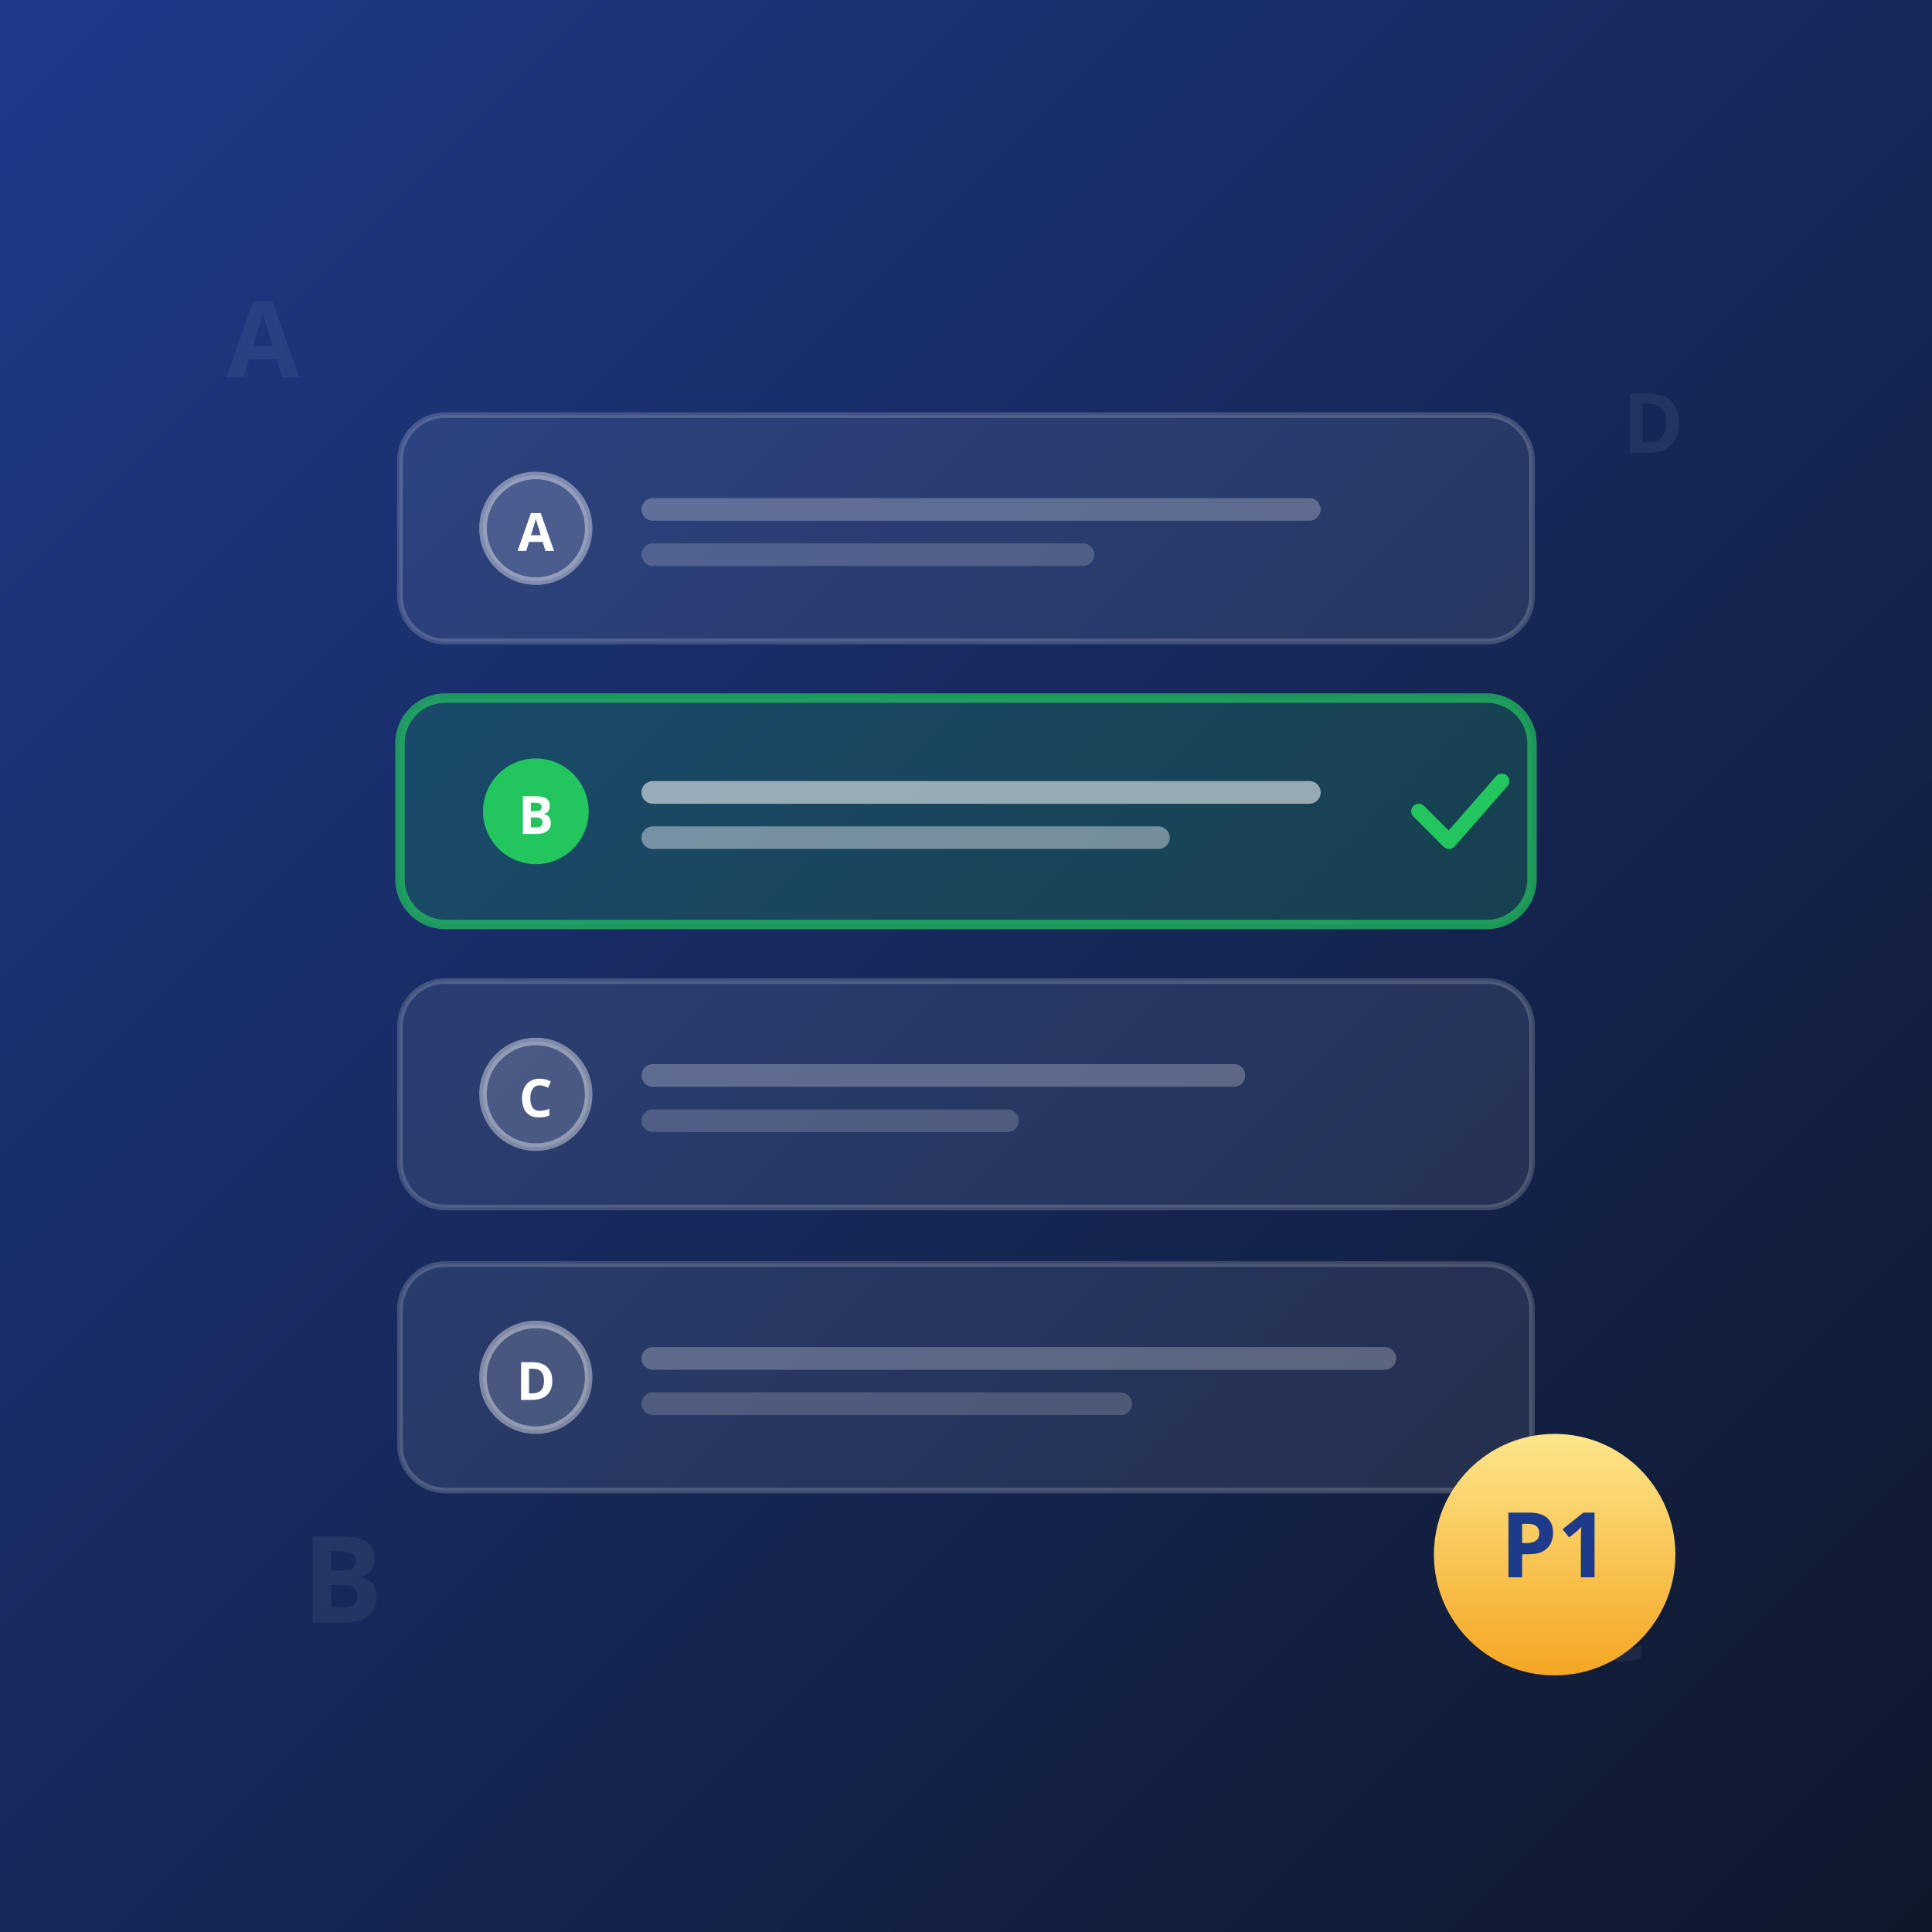
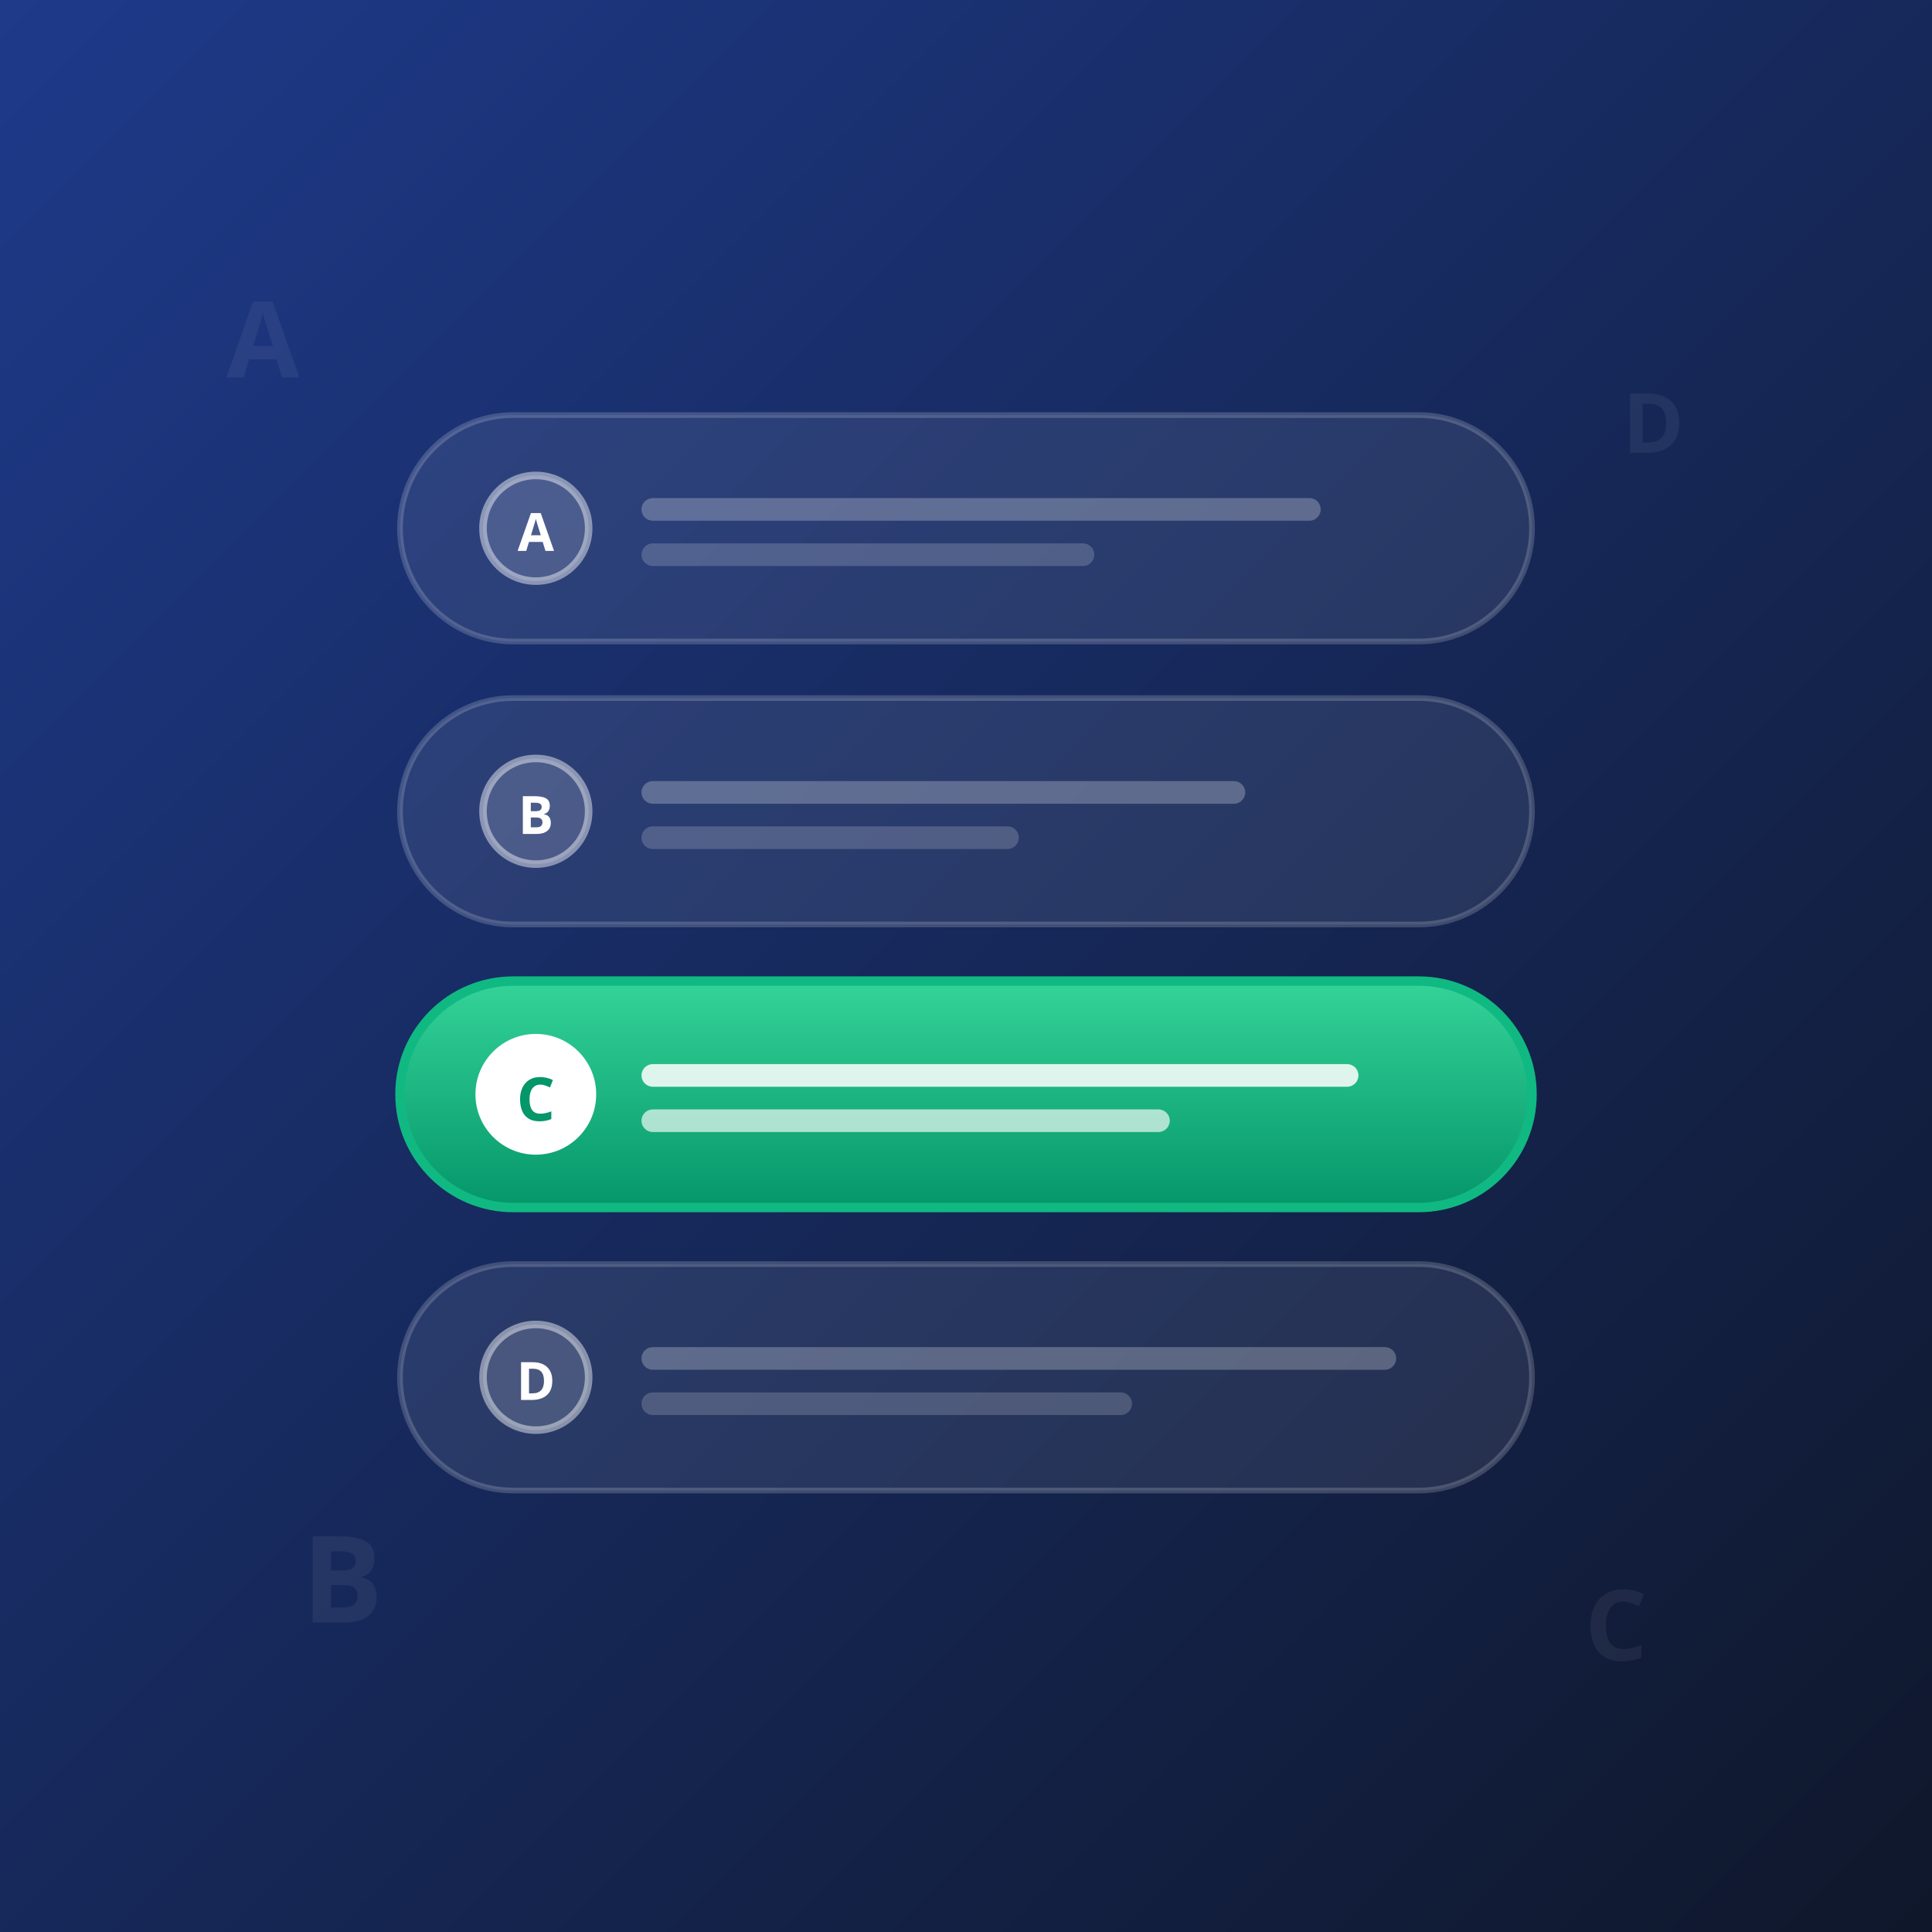
<svg xmlns="http://www.w3.org/2000/svg" viewBox="0 0 512 512" width="512" height="512">
  <defs>
    <linearGradient id="bg" x1="0" y1="0" x2="1" y2="1">
      <stop offset="0%" stop-color="#1e3a8a" />
      <stop offset="100%" stop-color="#0f172a" />
    </linearGradient>
-     <linearGradient id="goldOpt" x1="0" y1="0" x2="0" y2="1">
-       <stop offset="0%" stop-color="#fde68a" />
-       <stop offset="100%" stop-color="#f5a623" />
+     <linearGradient id="greenFill" x1="0" y1="0" x2="0" y2="1">
+       <stop offset="0%" stop-color="#34d399" />
+       <stop offset="100%" stop-color="#059669" />
    </linearGradient>
  </defs>
  <rect width="512" height="512" fill="url(#bg)" />
  <g font-family="Poppins, system-ui, sans-serif" font-weight="800" fill="#ffffff" opacity="0.06">
    <text x="60" y="100" font-size="28">A</text>
    <text x="430" y="120" font-size="22">D</text>
    <text x="80" y="430" font-size="32">B</text>
    <text x="420" y="440" font-size="26">C</text>
  </g>
  <g transform="translate(106 110)">
    <g>
-       <rect x="0" y="0" width="300" height="60" rx="12" fill="rgba(255,255,255,0.08)" stroke="rgba(255,255,255,0.18)" stroke-width="1.5" />
-       <circle cx="36" cy="30" r="14" fill="rgba(255,255,255,0.15)" stroke="rgba(255,255,255,0.4)" stroke-width="2" />
+       <rect x="0" y="0" width="300" height="60" rx="30" fill="rgba(255,255,255,0.08)" stroke="rgba(255,255,255,0.18)" stroke-width="1.5" />
+       <circle cx="36" cy="30" r="14" fill="rgba(255,255,255,0.15)" stroke="rgba(255,255,255,0.45)" stroke-width="2" />
      <text x="36" y="36" text-anchor="middle" font-family="Poppins, sans-serif" font-weight="800" font-size="14" fill="#ffffff">A</text>
      <rect x="64" y="22" width="180" height="6" rx="3" fill="rgba(255,255,255,0.25)" />
      <rect x="64" y="34" width="120" height="6" rx="3" fill="rgba(255,255,255,0.18)" />
    </g>
    <g transform="translate(0 75)">
-       <rect x="0" y="0" width="300" height="60" rx="12" fill="rgba(34,197,94,0.18)" stroke="rgba(34,197,94,0.7)" stroke-width="2.5" />
-       <circle cx="36" cy="30" r="14" fill="#22c55e" />
+       <rect x="0" y="0" width="300" height="60" rx="30" fill="rgba(255,255,255,0.08)" stroke="rgba(255,255,255,0.18)" stroke-width="1.5" />
+       <circle cx="36" cy="30" r="14" fill="rgba(255,255,255,0.15)" stroke="rgba(255,255,255,0.45)" stroke-width="2" />
      <text x="36" y="36" text-anchor="middle" font-family="Poppins, sans-serif" font-weight="800" font-size="14" fill="#ffffff">B</text>
-       <rect x="64" y="22" width="180" height="6" rx="3" fill="rgba(255,255,255,0.55)" />
-       <rect x="64" y="34" width="140" height="6" rx="3" fill="rgba(255,255,255,0.4)" />
-       <path d="M270 30 L278 38 L292 22" stroke="#22c55e" stroke-width="4" fill="none" stroke-linecap="round" stroke-linejoin="round" />
-     </g>
-     <g transform="translate(0 150)">
-       <rect x="0" y="0" width="300" height="60" rx="12" fill="rgba(255,255,255,0.08)" stroke="rgba(255,255,255,0.18)" stroke-width="1.5" />
-       <circle cx="36" cy="30" r="14" fill="rgba(255,255,255,0.15)" stroke="rgba(255,255,255,0.4)" stroke-width="2" />
-       <text x="36" y="36" text-anchor="middle" font-family="Poppins, sans-serif" font-weight="800" font-size="14" fill="#ffffff">C</text>
      <rect x="64" y="22" width="160" height="6" rx="3" fill="rgba(255,255,255,0.25)" />
      <rect x="64" y="34" width="100" height="6" rx="3" fill="rgba(255,255,255,0.18)" />
    </g>
+     <g transform="translate(0 150)">
+       <rect x="-2" y="-2" width="304" height="64" rx="32" fill="none" stroke="#34d399" stroke-width="3" opacity="0">
+         <animate attributeName="opacity" values="0.7;0" dur="1.6s" repeatCount="indefinite" />
+         <animate attributeName="stroke-width" values="3;10" dur="1.6s" repeatCount="indefinite" />
+         <animate attributeName="x" values="-2;-12" dur="1.6s" repeatCount="indefinite" />
+         <animate attributeName="y" values="-2;-12" dur="1.6s" repeatCount="indefinite" />
+         <animate attributeName="width" values="304;324" dur="1.6s" repeatCount="indefinite" />
+         <animate attributeName="height" values="64;84" dur="1.6s" repeatCount="indefinite" />
+       </rect>
+       <rect x="0" y="0" width="300" height="60" rx="30" fill="url(#greenFill)" stroke="#10b981" stroke-width="2.5" />
+       <rect x="0" y="0" width="300" height="60" rx="30" fill="#34d399" opacity="0">
+         <animate attributeName="opacity" values="0;0.35;0" dur="1.6s" repeatCount="indefinite" />
+       </rect>
+       <circle cx="36" cy="30" r="16" fill="#ffffff" />
+       <text x="36" y="37" text-anchor="middle" font-family="Poppins, sans-serif" font-weight="800" font-size="16" fill="#059669">C</text>
+       <rect x="64" y="22" width="190" height="6" rx="3" fill="rgba(255,255,255,0.85)" />
+       <rect x="64" y="34" width="140" height="6" rx="3" fill="rgba(255,255,255,0.65)" />
+     </g>
    <g transform="translate(0 225)">
-       <rect x="0" y="0" width="300" height="60" rx="12" fill="rgba(255,255,255,0.08)" stroke="rgba(255,255,255,0.18)" stroke-width="1.5" />
-       <circle cx="36" cy="30" r="14" fill="rgba(255,255,255,0.15)" stroke="rgba(255,255,255,0.4)" stroke-width="2" />
+       <rect x="0" y="0" width="300" height="60" rx="30" fill="rgba(255,255,255,0.08)" stroke="rgba(255,255,255,0.18)" stroke-width="1.5" />
+       <circle cx="36" cy="30" r="14" fill="rgba(255,255,255,0.15)" stroke="rgba(255,255,255,0.45)" stroke-width="2" />
      <text x="36" y="36" text-anchor="middle" font-family="Poppins, sans-serif" font-weight="800" font-size="14" fill="#ffffff">D</text>
      <rect x="64" y="22" width="200" height="6" rx="3" fill="rgba(255,255,255,0.25)" />
      <rect x="64" y="34" width="130" height="6" rx="3" fill="rgba(255,255,255,0.18)" />
    </g>
  </g>
-   <g transform="translate(412 412)">
-     <circle cx="0" cy="0" r="32" fill="url(#goldOpt)" />
-     <text x="0" y="6" text-anchor="middle" font-family="Poppins, sans-serif" font-weight="800" font-size="24" fill="#1e3a8a">P1</text>
-   </g>
</svg>
